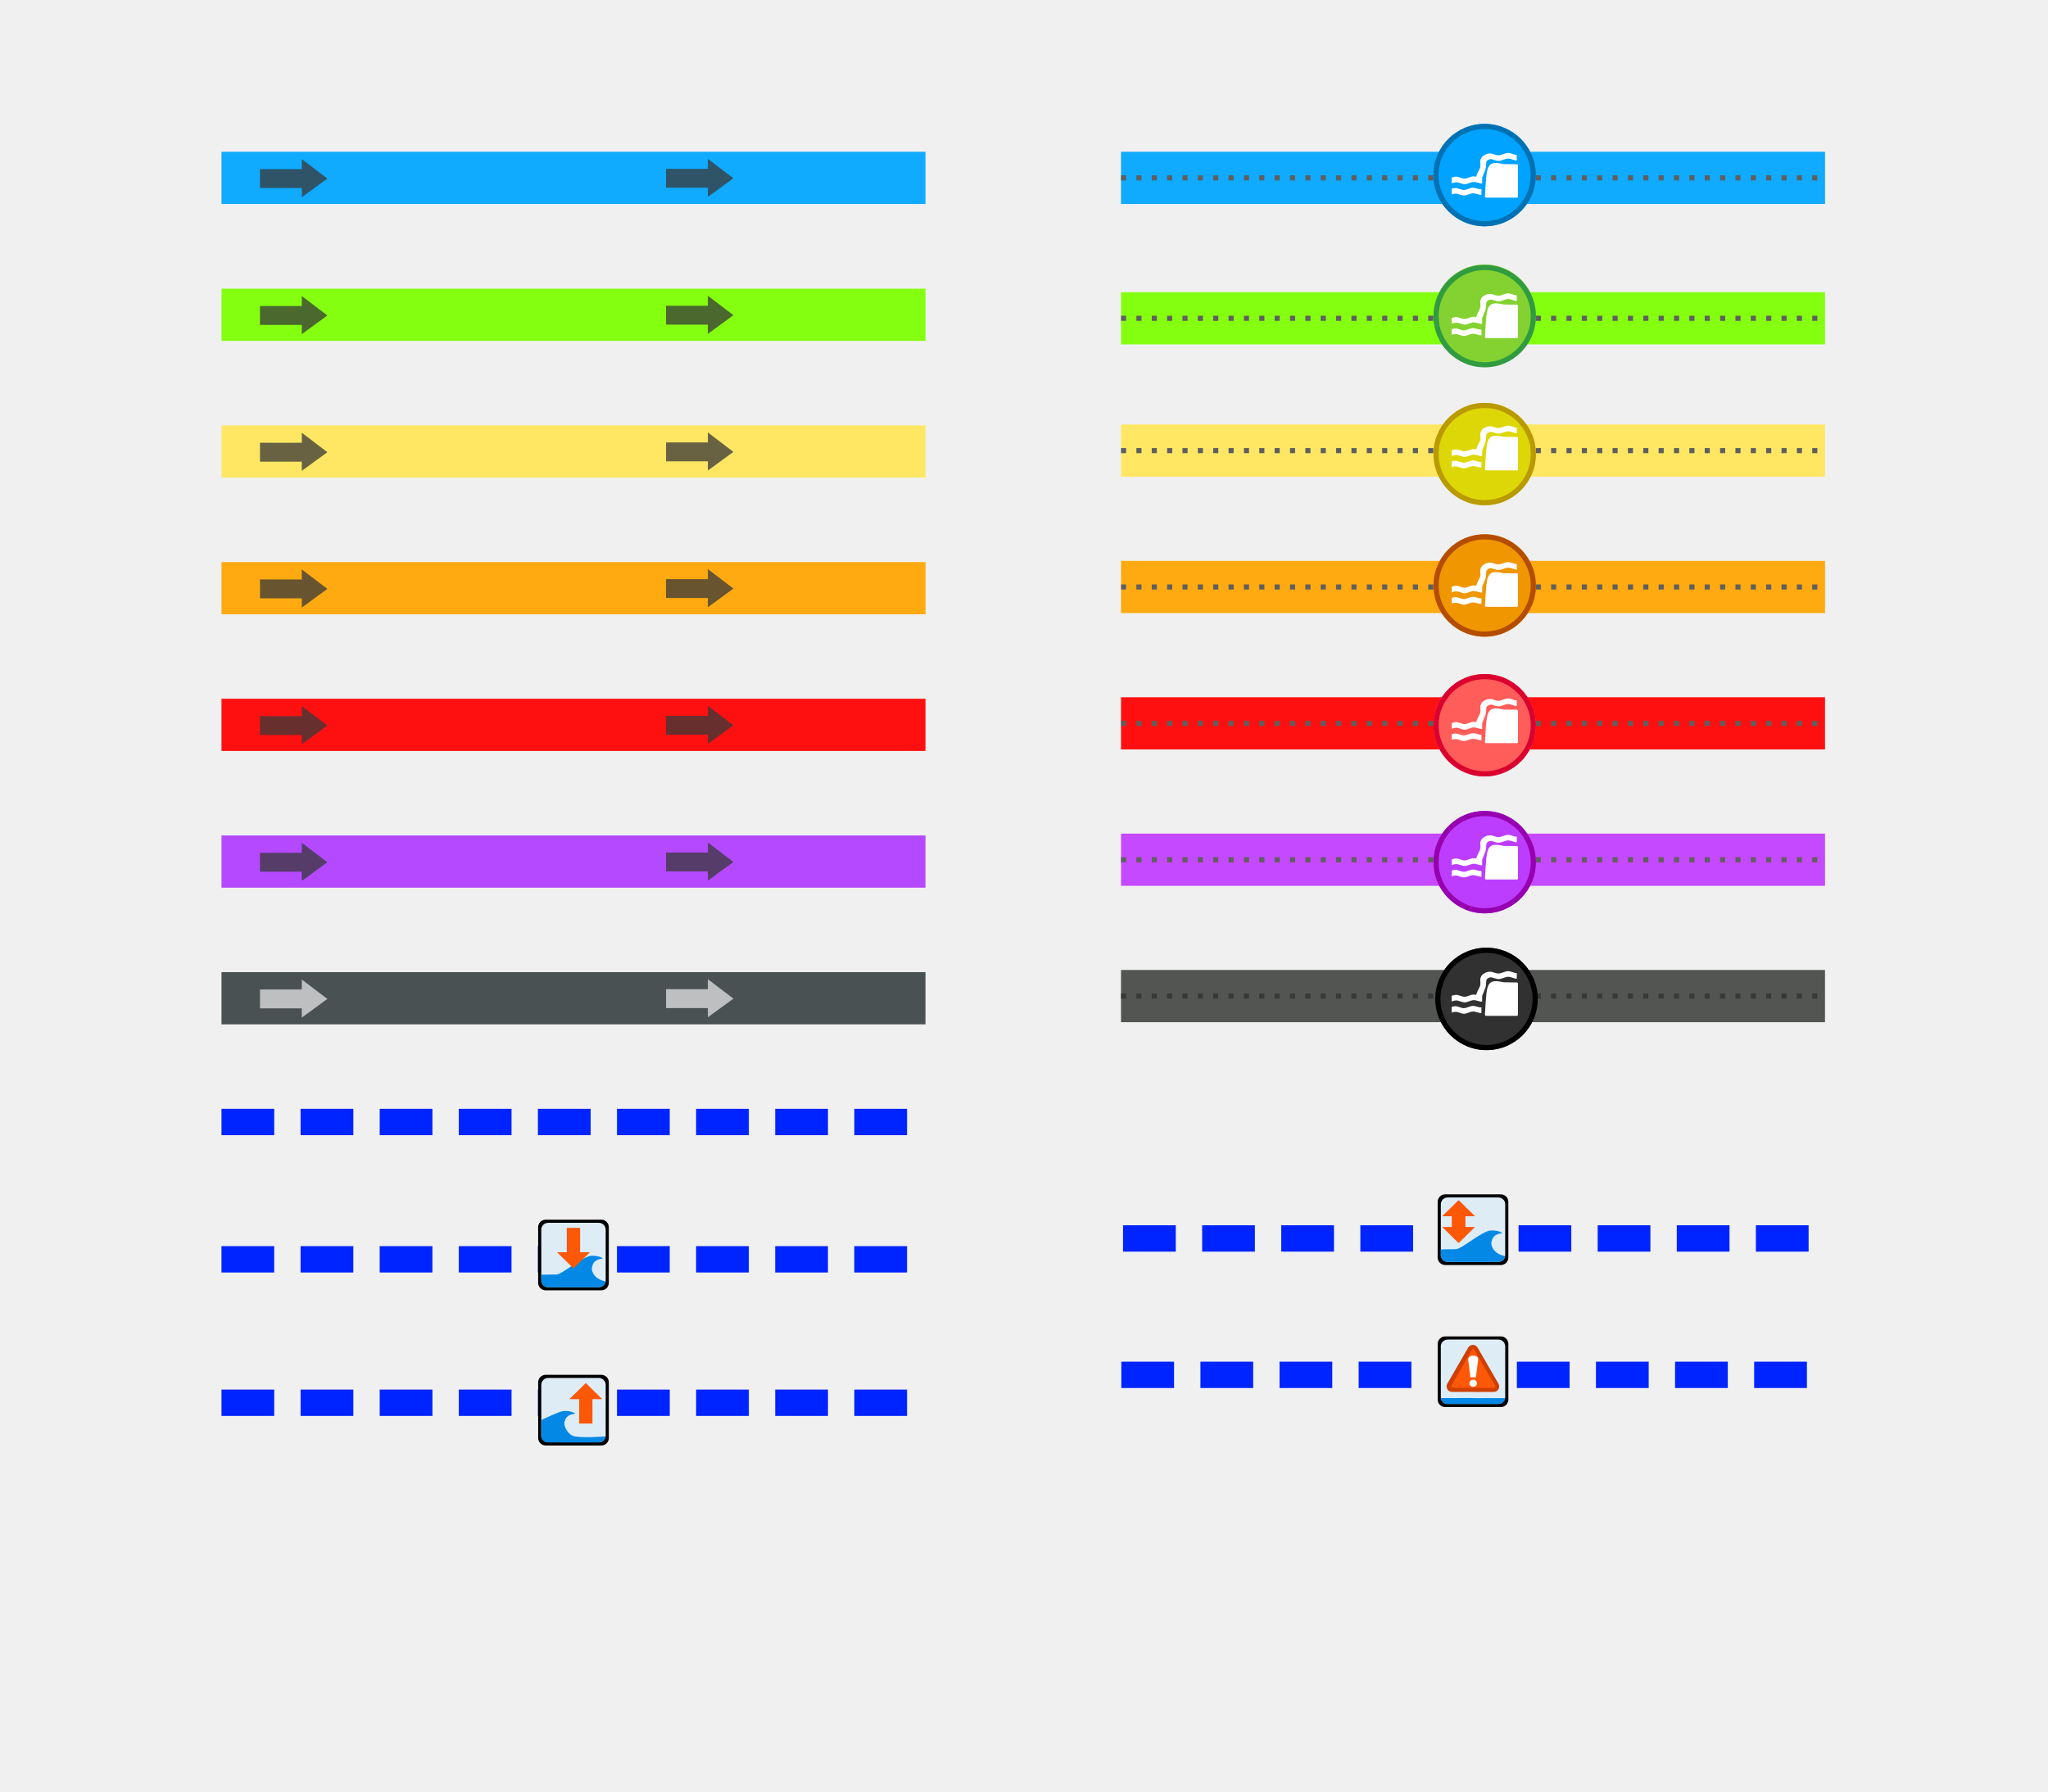
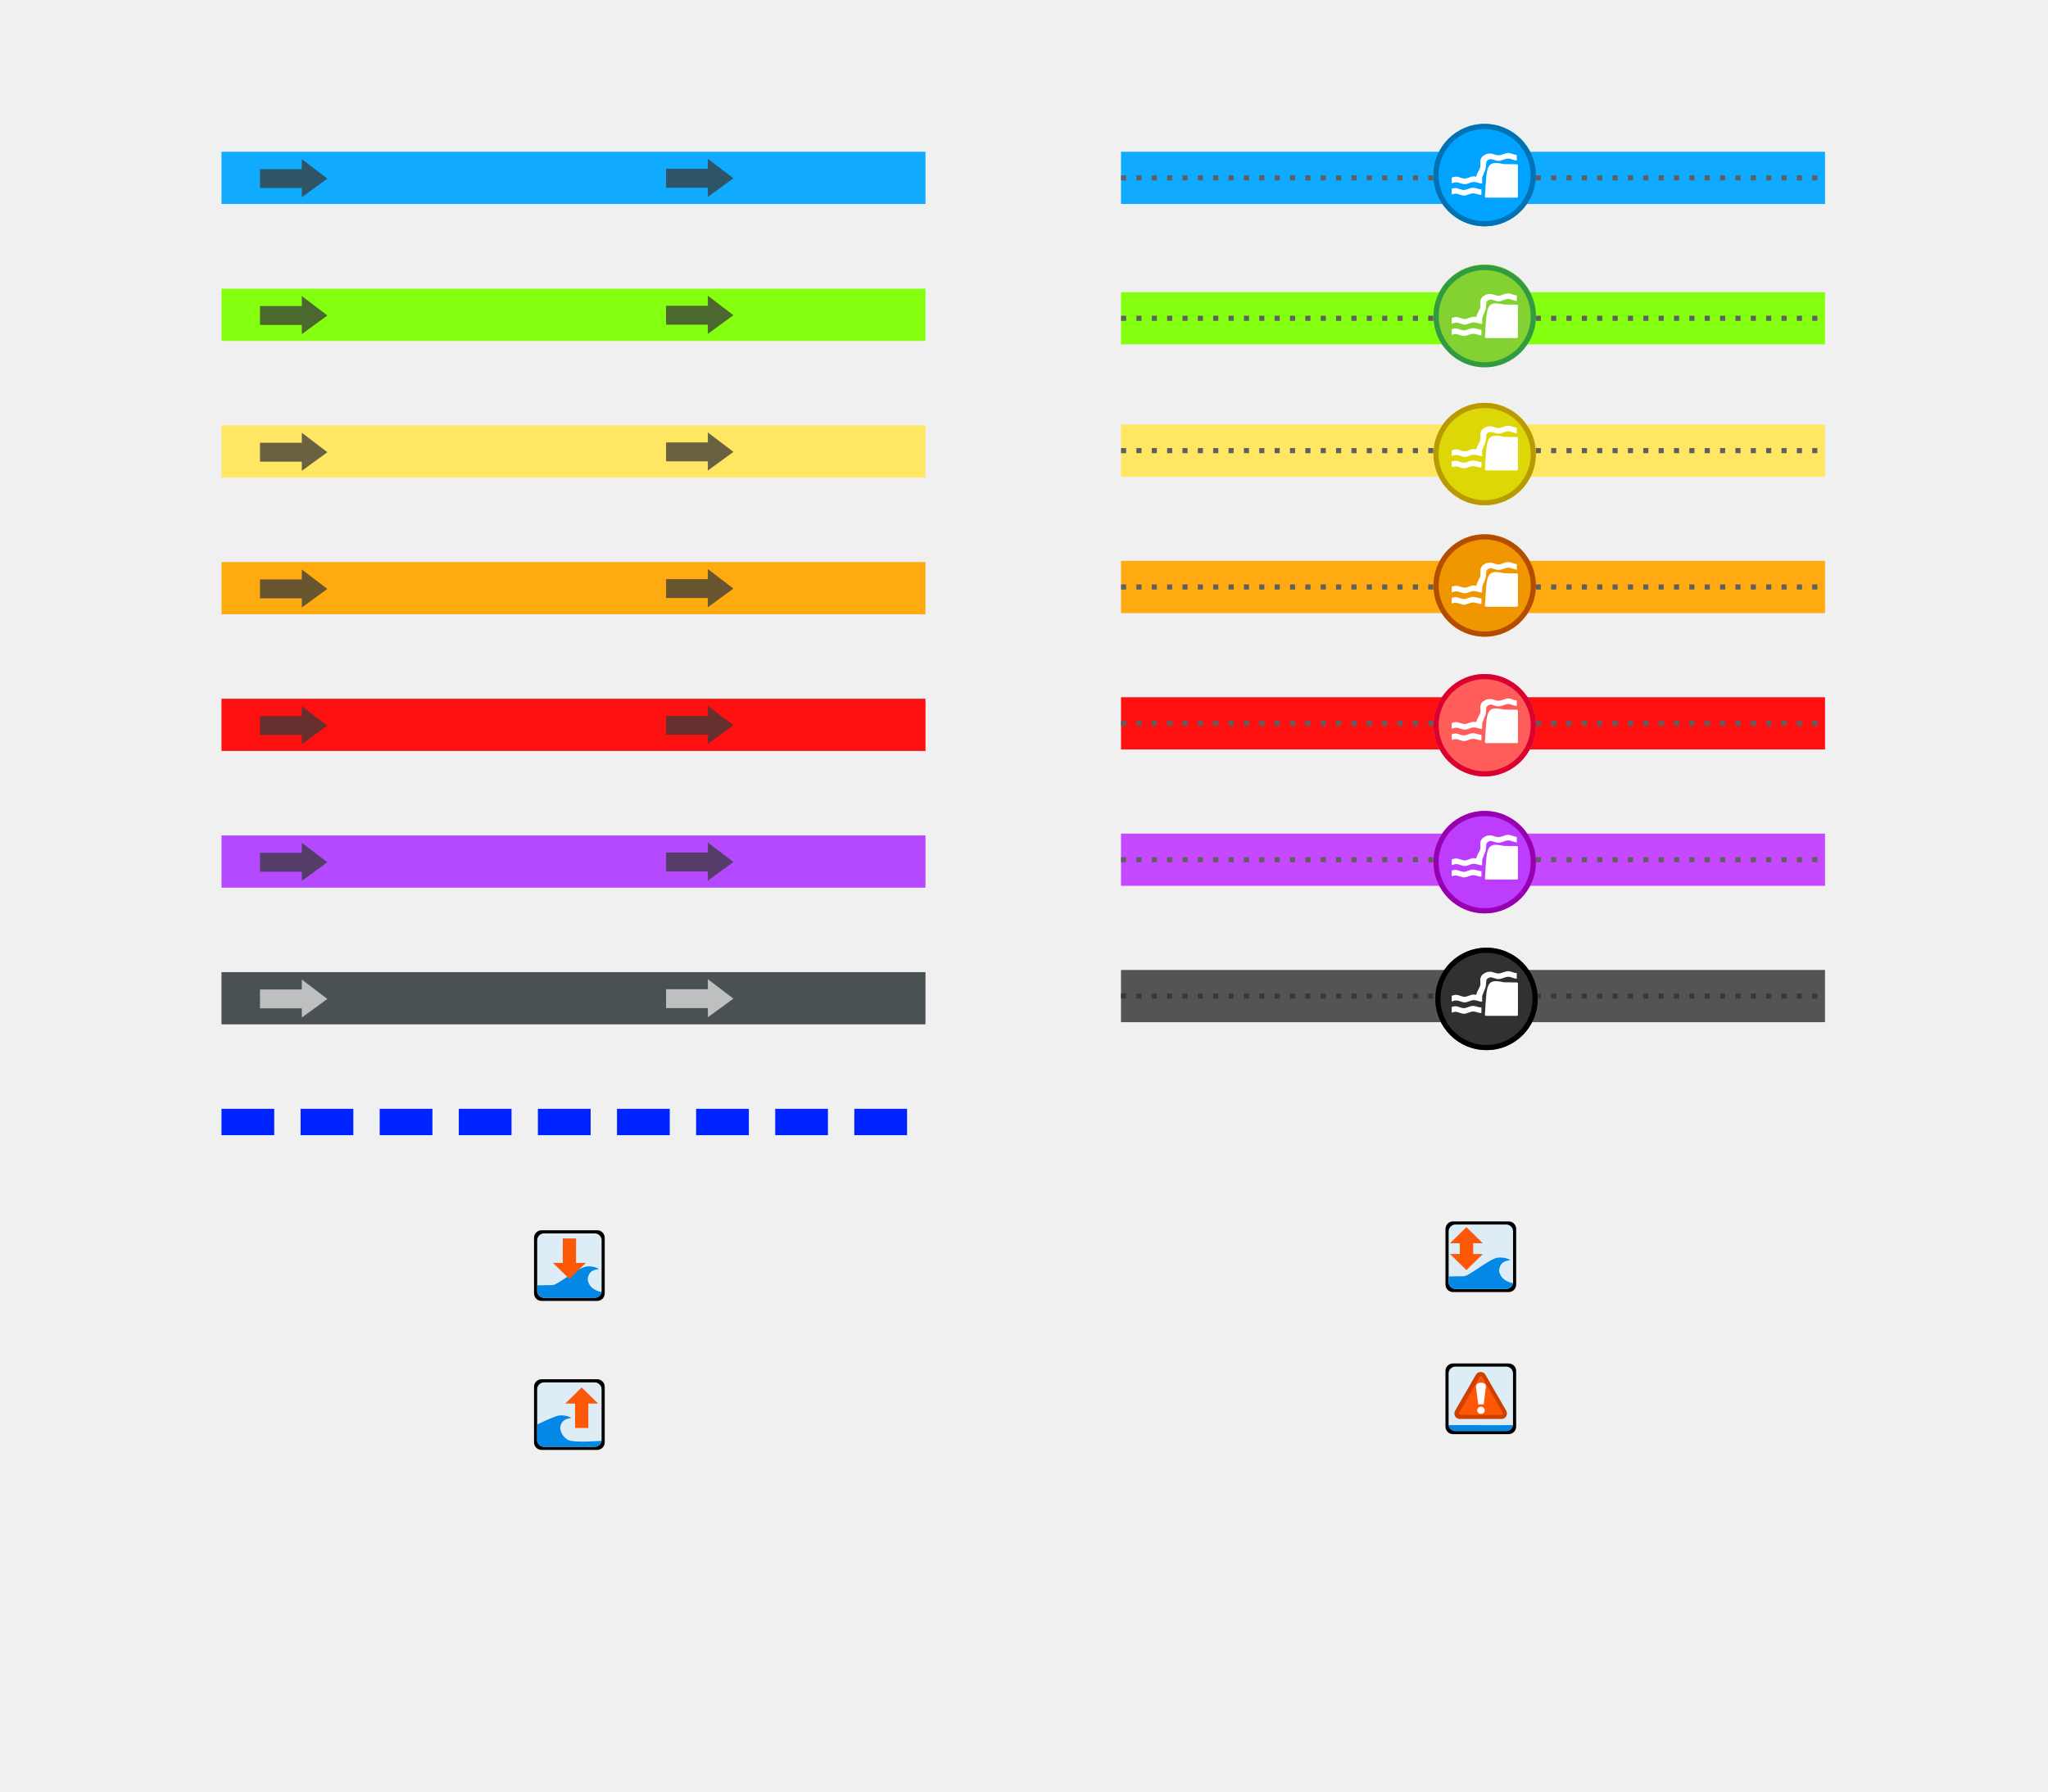
<svg xmlns="http://www.w3.org/2000/svg" id="svg3238" width="800" height="700" version="1.1">
  <defs id="defs3242">
    <clipPath id="clip0">
      <path id="path13484" d="m0 0h20v20h-20z" fill="#fff" />
    </clipPath>
  </defs>
  <g id="portage_way">
    <line id="p" x1="86.518" x2="361.52" y1="438.38" y2="438.38" stroke="#0024ff" stroke-dasharray="20.6, 10.3" stroke-width="10.3" />
  </g>
  <g id="rapid_grade_0">
    <line id="line3029" x1="437.9" x2="712.9" y1="69.5" y2="69.5" stroke="#10aaff" stroke-width="20.4" />
    <line id="line3031" x1="437.9" x2="712.9" y1="69.5" y2="69.5" stroke="#5f5f5f" stroke-dasharray="2, 4" stroke-width="2" />
    <g id="g13482" transform="matrix(2,0,0,2,559.92,48.411)" clip-path="url(#clip0)" stroke-width=".25">
      <path id="path13478" d="M 9.999,0 C 15.514,0 20,4.449 20,10.001 20,15.513 15.514,20 9.999,20 4.486,20 0,15.513 0,10.001 0,4.449 4.486,0 9.999,0 Z" fill="#00a3ff" />
      <path id="path13480" d="m10 19c4.971 0 9-4.029 9-9s-4.029-9-9-9-9 4.029-9 9 4.029 9 9 9zm0 1c5.523 0 10-4.477 10-10s-4.477-10-10-10-10 4.477-10 10 4.477 10 10 10z" clip-rule="evenodd" fill="#0071b2" fill-rule="evenodd" />
    </g>
    <g id="g10272" transform="matrix(.050477 0 0 .050306 565.38 52.799)" fill="#fff">
      <path id="path10262" d="m471.04 138.56c22.545 0.485 43.576 15.118 65.313 15 0.21-5e-3 0.415-0.024 0.625-0.032v43.625c-22.241-0.135-43.757-15.473-66.938-15-23.448 0.641-48.815 16.914-71.781 18.032-22.658 0.618-46.539-13.629-63.156-13.75-16.225-0.134-24.836 10.48-34.531 12.968-9.543 2.317-16.85 2.82-22.563 1.25l-0.125-30.718c-3.844 2.022-22.082 3.994 9.781-15.219 13.969-9.876 30.052-12.11 46.282-11.813 16.618 0.121 40.435 14.369 63.093 13.75 22.966-1.118 48.364-17.453 71.813-18.093 0.73-0.015 1.46-0.016 2.187 0z" clip-rule="evenodd" fill-rule="evenodd" stroke-width="2.697" />
      <path id="path10264" d="m303.23 203.26c-5.483 17.669-1.734 42.621-8.427 62.462-7.278 19.49-11.449 27.605-18.709 47.597-0.388 1.09-8.179 19.818-8.475 20.924-29.041-0.222-57.051 23.614-40.493-25.113 7.26-19.992 18.905-37.183 26.183-56.673 6.694-19.842-2.394-42.66 3.088-60.327 9.258-32.801 33.098-33.914 41.395-35.836 32.816-7.604 56.313-17.883 39.032 16.181-3.89 7.667-17.651 13.147-33.594 30.785z" clip-rule="evenodd" fill-rule="evenodd" stroke-width="2.697" />
      <path id="path10266" d="m435.51 233.88c20.671-0.032 74.867 0.704 101.47 1.437v241.31h-237.43c15.672-245.58 7.697-269.55 135.96-242.75z" stroke="#fff" stroke-linecap="round" stroke-linejoin="round" stroke-width="18.131" />
      <path id="path10268" d="m205.04 320.03c21.165 0.472 41.702 12.294 61.563 11.594 0.81-0.038 1.573-0.076 2.375-0.156v43.719c-0.404 0.028-0.814 0.045-1.219 0.062-21.163 0.746-43.006-12.623-65.656-11.594-22.338 0.937-44.711 16.768-67.532 17.313-22.438 0.118-44.063-15.474-67.437-15-10.924 0.261-22.269 3.987-33.594 8v-44.031c10.917-3.818 21.847-7.276 32.375-7.563 23.374-0.472 45.062 15.181 67.5 15.063 22.821-0.543 45.163-16.375 67.5-17.313 0.708-0.037 1.388-0.084 2.094-0.094 0.684-9e-3 1.348-0.015 2.031 0z" clip-rule="evenodd" fill-rule="evenodd" stroke-width="2.697" />
      <path id="path10270" d="m197.39 408.44c21.891-0.295 43.092 12.348 63.594 11.625 0.81-0.038 1.604-0.107 2.406-0.187v43.719c-0.403 0.028-0.813 0.076-1.219 0.093-21.162 0.746-43.037-12.654-65.687-11.625-22.338 0.937-44.679 16.768-67.5 17.313-22.438 0.118-44.095-15.474-67.469-15-9.115 0.218-18.524 2.865-27.969 6.062v-44c9.037-2.991 18.026-5.418 26.75-5.656 23.374-0.472 45.062 15.181 67.5 15.063 22.821-0.543 45.163-16.375 67.5-17.313 0.708-0.037 1.388-0.084 2.094-0.094z" clip-rule="evenodd" fill-rule="evenodd" stroke-width="2.697" />
    </g>
  </g>
  <g id="rapid_grade_1">
    <line id="line3029-7" x1="437.9" x2="712.9" y1="124.36" y2="124.36" stroke="#84ff10" stroke-width="20.4" />
    <line id="line3031-5" x1="437.9" x2="712.9" y1="124.36" y2="124.36" stroke="#5f5f5f" stroke-dasharray="2, 4" stroke-width="2" />
    <g id="g11376" stroke-width=".5">
      <path id="path13478-5" d="m579.96 103.33c11.029 0 20.001 8.898 20.001 20.001 0 11.024-8.972 19.999-20.001 19.999-11.027 0-19.999-8.975-19.999-19.999 0-11.104 8.972-20.001 19.999-20.001z" fill="#84d231" />
      <path id="path13480-6" d="m579.96 141.53c9.941 0 18-8.059 18-18 0-9.941-8.059-18-18-18-9.941 0-18 8.059-18 18 0 9.941 8.059 18 18 18zm0 2c11.046 0 20-8.954 20-20 0-11.046-8.954-20-20-20-11.046 0-20 8.954-20 20 0 11.046 8.954 20 20 20z" clip-rule="evenodd" fill="#319b41" fill-rule="evenodd" />
    </g>
    <g id="g10272-2" transform="matrix(.050477 0 0 .050306 565.39 107.66)" fill="#fff">
      <path id="path10262-9" d="m471.04 138.56c22.545 0.485 43.576 15.118 65.313 15 0.21-5e-3 0.415-0.024 0.625-0.032v43.625c-22.241-0.135-43.757-15.473-66.938-15-23.448 0.641-48.815 16.914-71.781 18.032-22.658 0.618-46.539-13.629-63.156-13.75-16.225-0.134-24.836 10.48-34.531 12.968-9.543 2.317-16.85 2.82-22.563 1.25l-0.125-30.718c-3.844 2.022-22.082 3.994 9.781-15.219 13.969-9.876 30.052-12.11 46.282-11.813 16.618 0.121 40.435 14.369 63.093 13.75 22.966-1.118 48.364-17.453 71.813-18.093 0.73-0.015 1.46-0.016 2.187 0z" clip-rule="evenodd" fill-rule="evenodd" stroke-width="2.697" />
      <path id="path10264-1" d="m303.23 203.26c-5.483 17.669-1.734 42.621-8.427 62.462-7.278 19.49-11.449 27.605-18.709 47.597-0.388 1.09-8.179 19.818-8.475 20.924-29.041-0.222-57.051 23.614-40.493-25.113 7.26-19.992 18.905-37.183 26.183-56.673 6.694-19.842-2.394-42.66 3.088-60.327 9.258-32.801 33.098-33.914 41.395-35.836 32.816-7.604 56.313-17.883 39.032 16.181-3.89 7.667-17.651 13.147-33.594 30.785z" clip-rule="evenodd" fill-rule="evenodd" stroke-width="2.697" />
      <path id="path10266-2" d="m435.51 233.88c20.671-0.032 74.867 0.704 101.47 1.437v241.31h-237.43c15.672-245.58 7.697-269.55 135.96-242.75z" stroke="#fff" stroke-linecap="round" stroke-linejoin="round" stroke-width="18.131" />
      <path id="path10268-7" d="m205.04 320.03c21.165 0.472 41.702 12.294 61.563 11.594 0.81-0.038 1.573-0.076 2.375-0.156v43.719c-0.404 0.028-0.814 0.045-1.219 0.062-21.163 0.746-43.006-12.623-65.656-11.594-22.338 0.937-44.711 16.768-67.532 17.313-22.438 0.118-44.063-15.474-67.437-15-10.924 0.261-22.269 3.987-33.594 8v-44.031c10.917-3.818 21.847-7.276 32.375-7.563 23.374-0.472 45.062 15.181 67.5 15.063 22.821-0.543 45.163-16.375 67.5-17.313 0.708-0.037 1.388-0.084 2.094-0.094 0.684-9e-3 1.348-0.015 2.031 0z" clip-rule="evenodd" fill-rule="evenodd" stroke-width="2.697" />
      <path id="path10270-0" d="m197.39 408.44c21.891-0.295 43.092 12.348 63.594 11.625 0.81-0.038 1.604-0.107 2.406-0.187v43.719c-0.403 0.028-0.813 0.076-1.219 0.093-21.162 0.746-43.037-12.654-65.687-11.625-22.338 0.937-44.679 16.768-67.5 17.313-22.438 0.118-44.095-15.474-67.469-15-9.115 0.218-18.524 2.865-27.969 6.062v-44c9.037-2.991 18.026-5.418 26.75-5.656 23.374-0.472 45.062 15.181 67.5 15.063 22.821-0.543 45.163-16.375 67.5-17.313 0.708-0.037 1.388-0.084 2.094-0.094z" clip-rule="evenodd" fill-rule="evenodd" stroke-width="2.697" />
    </g>
  </g>
  <g id="rapid_grade_2">
    <line id="line3029-6" x1="437.9" x2="712.9" y1="176.06" y2="176.06" stroke="#ffe763" stroke-width="20.4" />
    <line id="line3031-0" x1="437.9" x2="712.9" y1="176.06" y2="176.06" stroke="#5f5f5f" stroke-dasharray="2, 4" stroke-width="2" />
    <g id="g11401" stroke-width=".5">
      <path id="path13478-2" d="m579.96 157.41c11.029 0 20.001 8.898 20.001 20.001 0 11.024-8.972 19.999-20.001 19.999-11.027 0-19.999-8.975-19.999-19.999 0-11.104 8.972-20.001 19.999-20.001z" fill="#ded708" />
      <path id="path13480-61" d="m579.96 195.41c9.941 0 18-8.059 18-18 0-9.941-8.059-18-18-18-9.941 0-18 8.059-18 18 0 9.941 8.059 18 18 18zm0 2c11.046 0 20-8.954 20-20 0-11.046-8.954-20-20-20-11.046 0-20 8.954-20 20 0 11.046 8.954 20 20 20z" clip-rule="evenodd" fill="#b99a00" fill-rule="evenodd" />
    </g>
    <g id="g10272-8" transform="matrix(.050477 0 0 .050306 565.39 159.36)" fill="#fff">
      <path id="path10262-7" d="m471.04 138.56c22.545 0.485 43.576 15.118 65.313 15 0.21-5e-3 0.415-0.024 0.625-0.032v43.625c-22.241-0.135-43.757-15.473-66.938-15-23.448 0.641-48.815 16.914-71.781 18.032-22.658 0.618-46.539-13.629-63.156-13.75-16.225-0.134-24.836 10.48-34.531 12.968-9.543 2.317-16.85 2.82-22.563 1.25l-0.125-30.718c-3.844 2.022-22.082 3.994 9.781-15.219 13.969-9.876 30.052-12.11 46.282-11.813 16.618 0.121 40.435 14.369 63.093 13.75 22.966-1.118 48.364-17.453 71.813-18.093 0.73-0.015 1.46-0.016 2.187 0z" clip-rule="evenodd" fill-rule="evenodd" stroke-width="2.697" />
      <path id="path10264-9" d="m303.23 203.26c-5.483 17.669-1.734 42.621-8.427 62.462-7.278 19.49-11.449 27.605-18.709 47.597-0.388 1.09-8.179 19.818-8.475 20.924-29.041-0.222-57.051 23.614-40.493-25.113 7.26-19.992 18.905-37.183 26.183-56.673 6.694-19.842-2.394-42.66 3.088-60.327 9.258-32.801 33.098-33.914 41.395-35.836 32.816-7.604 56.313-17.883 39.032 16.181-3.89 7.667-17.651 13.147-33.594 30.785z" clip-rule="evenodd" fill-rule="evenodd" stroke-width="2.697" />
      <path id="path10266-20" d="m435.51 233.88c20.671-0.032 74.867 0.704 101.47 1.437v241.31h-237.43c15.672-245.58 7.697-269.55 135.96-242.75z" stroke="#fff" stroke-linecap="round" stroke-linejoin="round" stroke-width="18.131" />
      <path id="path10268-2" d="m205.04 320.03c21.165 0.472 41.702 12.294 61.563 11.594 0.81-0.038 1.573-0.076 2.375-0.156v43.719c-0.404 0.028-0.814 0.045-1.219 0.062-21.163 0.746-43.006-12.623-65.656-11.594-22.338 0.937-44.711 16.768-67.532 17.313-22.438 0.118-44.063-15.474-67.437-15-10.924 0.261-22.269 3.987-33.594 8v-44.031c10.917-3.818 21.847-7.276 32.375-7.563 23.374-0.472 45.062 15.181 67.5 15.063 22.821-0.543 45.163-16.375 67.5-17.313 0.708-0.037 1.388-0.084 2.094-0.094 0.684-9e-3 1.348-0.015 2.031 0z" clip-rule="evenodd" fill-rule="evenodd" stroke-width="2.697" />
      <path id="path10270-3" d="m197.39 408.44c21.891-0.295 43.092 12.348 63.594 11.625 0.81-0.038 1.604-0.107 2.406-0.187v43.719c-0.403 0.028-0.813 0.076-1.219 0.093-21.162 0.746-43.037-12.654-65.687-11.625-22.338 0.937-44.679 16.768-67.5 17.313-22.438 0.118-44.095-15.474-67.469-15-9.115 0.218-18.524 2.865-27.969 6.062v-44c9.037-2.991 18.026-5.418 26.75-5.656 23.374-0.472 45.062 15.181 67.5 15.063 22.821-0.543 45.163-16.375 67.5-17.313 0.708-0.037 1.388-0.084 2.094-0.094z" clip-rule="evenodd" fill-rule="evenodd" stroke-width="2.697" />
    </g>
  </g>
  <g id="rapid_grade_3">
    <line id="line3029-9" x1="437.9" x2="712.9" y1="229.34" y2="229.34" stroke="#ffaa10" stroke-width="20.4" />
    <line id="line3031-2" x1="437.9" x2="712.9" y1="229.34" y2="229.34" stroke="#5f5f5f" stroke-dasharray="2, 4" stroke-width="2" />
    <g id="g11415" stroke-width=".5">
      <path id="path13478-8" d="m579.96 208.76c11.029 0 20.001 8.898 20.001 20.001 0 11.024-8.972 19.999-20.001 19.999-11.027 0-19.999-8.975-19.999-19.999 0-11.104 8.972-20.001 19.999-20.001z" fill="#ef9600" />
      <path id="path13480-9" d="m579.96 246.76c9.941 0 18-8.059 18-18 0-9.941-8.059-18-18-18-9.941 0-18 8.059-18 18 0 9.941 8.059 18 18 18zm0 2c11.046 0 20-8.954 20-20 0-11.046-8.954-20-20-20-11.046 0-20 8.954-20 20 0 11.046 8.954 20 20 20z" clip-rule="evenodd" fill="#b44d00" fill-rule="evenodd" />
    </g>
    <g id="g10272-7" transform="matrix(.050477 0 0 .050306 565.39 212.64)" fill="#fff">
      <path id="path10262-3" d="m471.04 138.56c22.545 0.485 43.576 15.118 65.313 15 0.21-5e-3 0.415-0.024 0.625-0.032v43.625c-22.241-0.135-43.757-15.473-66.938-15-23.448 0.641-48.815 16.914-71.781 18.032-22.658 0.618-46.539-13.629-63.156-13.75-16.225-0.134-24.836 10.48-34.531 12.968-9.543 2.317-16.85 2.82-22.563 1.25l-0.125-30.718c-3.844 2.022-22.082 3.994 9.781-15.219 13.969-9.876 30.052-12.11 46.282-11.813 16.618 0.121 40.435 14.369 63.093 13.75 22.966-1.118 48.364-17.453 71.813-18.093 0.73-0.015 1.46-0.016 2.187 0z" clip-rule="evenodd" fill-rule="evenodd" stroke-width="2.697" />
      <path id="path10264-6" d="m303.23 203.26c-5.483 17.669-1.734 42.621-8.427 62.462-7.278 19.49-11.449 27.605-18.709 47.597-0.388 1.09-8.179 19.818-8.475 20.924-29.041-0.222-57.051 23.614-40.493-25.113 7.26-19.992 18.905-37.183 26.183-56.673 6.694-19.842-2.394-42.66 3.088-60.327 9.258-32.801 33.098-33.914 41.395-35.836 32.816-7.604 56.313-17.883 39.032 16.181-3.89 7.667-17.651 13.147-33.594 30.785z" clip-rule="evenodd" fill-rule="evenodd" stroke-width="2.697" />
      <path id="path10266-1" d="m435.51 233.88c20.671-0.032 74.867 0.704 101.47 1.437v241.31h-237.43c15.672-245.58 7.697-269.55 135.96-242.75z" stroke="#fff" stroke-linecap="round" stroke-linejoin="round" stroke-width="18.131" />
      <path id="path10268-29" d="m205.04 320.03c21.165 0.472 41.702 12.294 61.563 11.594 0.81-0.038 1.573-0.076 2.375-0.156v43.719c-0.404 0.028-0.814 0.045-1.219 0.062-21.163 0.746-43.006-12.623-65.656-11.594-22.338 0.937-44.711 16.768-67.532 17.313-22.438 0.118-44.063-15.474-67.437-15-10.924 0.261-22.269 3.987-33.594 8v-44.031c10.917-3.818 21.847-7.276 32.375-7.563 23.374-0.472 45.062 15.181 67.5 15.063 22.821-0.543 45.163-16.375 67.5-17.313 0.708-0.037 1.388-0.084 2.094-0.094 0.684-9e-3 1.348-0.015 2.031 0z" clip-rule="evenodd" fill-rule="evenodd" stroke-width="2.697" />
      <path id="path10270-31" d="m197.39 408.44c21.891-0.295 43.092 12.348 63.594 11.625 0.81-0.038 1.604-0.107 2.406-0.187v43.719c-0.403 0.028-0.813 0.076-1.219 0.093-21.162 0.746-43.037-12.654-65.687-11.625-22.338 0.937-44.679 16.768-67.5 17.313-22.438 0.118-44.095-15.474-67.469-15-9.115 0.218-18.524 2.865-27.969 6.062v-44c9.037-2.991 18.026-5.418 26.75-5.656 23.374-0.472 45.062 15.181 67.5 15.063 22.821-0.543 45.163-16.375 67.5-17.313 0.708-0.037 1.388-0.084 2.094-0.094z" clip-rule="evenodd" fill-rule="evenodd" stroke-width="2.697" />
    </g>
  </g>
  <g id="rapid_grade_4">
    <line id="line3029-8" x1="437.9" x2="712.9" y1="282.62" y2="282.62" stroke="#ff1010" stroke-width="20.4" />
    <line id="line3031-4" x1="437.9" x2="712.9" y1="282.62" y2="282.62" stroke="#5f5f5f" stroke-dasharray="2, 4" stroke-width="2" />
    <g id="g11429" stroke-width=".5">
      <path id="path13478-0" d="m579.96 263.36c11.029 0 20.001 8.898 20.001 20.001 0 11.024-8.972 19.999-20.001 19.999-11.027 0-19.999-8.975-19.999-19.999 0-11.104 8.972-20.001 19.999-20.001z" fill="#ff5d5a" />
      <path id="path13480-3" d="m579.96 301.36c9.941 0 18-8.059 18-18 0-9.941-8.059-18-18-18-9.941 0-18 8.059-18 18 0 9.941 8.059 18 18 18zm0 2c11.046 0 20-8.954 20-20 0-11.046-8.954-20-20-20-11.046 0-20 8.954-20 20 0 11.046 8.954 20 20 20z" clip-rule="evenodd" fill="#da002f" fill-rule="evenodd" />
    </g>
    <g id="g10272-6" transform="matrix(.050477 0 0 .050306 565.39 265.92)" fill="#fff">
      <path id="path10262-1" d="m471.04 138.56c22.545 0.485 43.576 15.118 65.313 15 0.21-5e-3 0.415-0.024 0.625-0.032v43.625c-22.241-0.135-43.757-15.473-66.938-15-23.448 0.641-48.815 16.914-71.781 18.032-22.658 0.618-46.539-13.629-63.156-13.75-16.225-0.134-24.836 10.48-34.531 12.968-9.543 2.317-16.85 2.82-22.563 1.25l-0.125-30.718c-3.844 2.022-22.082 3.994 9.781-15.219 13.969-9.876 30.052-12.11 46.282-11.813 16.618 0.121 40.435 14.369 63.093 13.75 22.966-1.118 48.364-17.453 71.813-18.093 0.73-0.015 1.46-0.016 2.187 0z" clip-rule="evenodd" fill-rule="evenodd" stroke-width="2.697" />
      <path id="path10264-0" d="m303.23 203.26c-5.483 17.669-1.734 42.621-8.427 62.462-7.278 19.49-11.449 27.605-18.709 47.597-0.388 1.09-8.179 19.818-8.475 20.924-29.041-0.222-57.051 23.614-40.493-25.113 7.26-19.992 18.905-37.183 26.183-56.673 6.694-19.842-2.394-42.66 3.088-60.327 9.258-32.801 33.098-33.914 41.395-35.836 32.816-7.604 56.313-17.883 39.032 16.181-3.89 7.667-17.651 13.147-33.594 30.785z" clip-rule="evenodd" fill-rule="evenodd" stroke-width="2.697" />
      <path id="path10266-6" d="m435.51 233.88c20.671-0.032 74.867 0.704 101.47 1.437v241.31h-237.43c15.672-245.58 7.697-269.55 135.96-242.75z" stroke="#fff" stroke-linecap="round" stroke-linejoin="round" stroke-width="18.131" />
      <path id="path10268-3" d="m205.04 320.03c21.165 0.472 41.702 12.294 61.563 11.594 0.81-0.038 1.573-0.076 2.375-0.156v43.719c-0.404 0.028-0.814 0.045-1.219 0.062-21.163 0.746-43.006-12.623-65.656-11.594-22.338 0.937-44.711 16.768-67.532 17.313-22.438 0.118-44.063-15.474-67.437-15-10.924 0.261-22.269 3.987-33.594 8v-44.031c10.917-3.818 21.847-7.276 32.375-7.563 23.374-0.472 45.062 15.181 67.5 15.063 22.821-0.543 45.163-16.375 67.5-17.313 0.708-0.037 1.388-0.084 2.094-0.094 0.684-9e-3 1.348-0.015 2.031 0z" clip-rule="evenodd" fill-rule="evenodd" stroke-width="2.697" />
      <path id="path10270-2" d="m197.39 408.44c21.891-0.295 43.092 12.348 63.594 11.625 0.81-0.038 1.604-0.107 2.406-0.187v43.719c-0.403 0.028-0.813 0.076-1.219 0.093-21.162 0.746-43.037-12.654-65.687-11.625-22.338 0.937-44.679 16.768-67.5 17.313-22.438 0.118-44.095-15.474-67.469-15-9.115 0.218-18.524 2.865-27.969 6.062v-44c9.037-2.991 18.026-5.418 26.75-5.656 23.374-0.472 45.062 15.181 67.5 15.063 22.821-0.543 45.163-16.375 67.5-17.313 0.708-0.037 1.388-0.084 2.094-0.094z" clip-rule="evenodd" fill-rule="evenodd" stroke-width="2.697" />
    </g>
  </g>
  <g id="rapid_grade_5">
    <line id="line3029-5" x1="437.9" x2="712.9" y1="335.9" y2="335.9" stroke="#c549ff" stroke-width="20.4" />
    <line id="line3031-54" x1="437.9" x2="712.9" y1="335.9" y2="335.9" stroke="#5f5f5f" stroke-dasharray="2, 4" stroke-width="2" />
    <g id="g11443" stroke-width=".5">
      <path id="path13478-6" d="m579.96 316.86c11.029 0 20.001 8.898 20.001 20.001 0 11.024-8.972 19.999-20.001 19.999-11.027 0-19.999-8.975-19.999-19.999 0-11.104 8.972-20.001 19.999-20.001z" fill="#bd3dff" />
      <path id="path13480-5" d="m579.96 354.86c9.941 0 18-8.059 18-18 0-9.941-8.059-18-18-18-9.941 0-18 8.059-18 18 0 9.941 8.059 18 18 18zm0 2c11.046 0 20-8.954 20-20 0-11.046-8.954-20-20-20-11.046 0-20 8.954-20 20 0 11.046 8.954 20 20 20z" clip-rule="evenodd" fill="#9600af" fill-rule="evenodd" />
    </g>
    <g id="g10272-69" transform="matrix(.050477 0 0 .050306 565.39 319.2)" fill="#fff">
      <path id="path10262-37" d="m471.04 138.56c22.545 0.485 43.576 15.118 65.313 15 0.21-5e-3 0.415-0.024 0.625-0.032v43.625c-22.241-0.135-43.757-15.473-66.938-15-23.448 0.641-48.815 16.914-71.781 18.032-22.658 0.618-46.539-13.629-63.156-13.75-16.225-0.134-24.836 10.48-34.531 12.968-9.543 2.317-16.85 2.82-22.563 1.25l-0.125-30.718c-3.844 2.022-22.082 3.994 9.781-15.219 13.969-9.876 30.052-12.11 46.282-11.813 16.618 0.121 40.435 14.369 63.093 13.75 22.966-1.118 48.364-17.453 71.813-18.093 0.73-0.015 1.46-0.016 2.187 0z" clip-rule="evenodd" fill-rule="evenodd" stroke-width="2.697" />
      <path id="path10264-4" d="m303.23 203.26c-5.483 17.669-1.734 42.621-8.427 62.462-7.278 19.49-11.449 27.605-18.709 47.597-0.388 1.09-8.179 19.818-8.475 20.924-29.041-0.222-57.051 23.614-40.493-25.113 7.26-19.992 18.905-37.183 26.183-56.673 6.694-19.842-2.394-42.66 3.088-60.327 9.258-32.801 33.098-33.914 41.395-35.836 32.816-7.604 56.313-17.883 39.032 16.181-3.89 7.667-17.651 13.147-33.594 30.785z" clip-rule="evenodd" fill-rule="evenodd" stroke-width="2.697" />
      <path id="path10266-5" d="m435.51 233.88c20.671-0.032 74.867 0.704 101.47 1.437v241.31h-237.43c15.672-245.58 7.697-269.55 135.96-242.75z" stroke="#fff" stroke-linecap="round" stroke-linejoin="round" stroke-width="18.131" />
      <path id="path10268-25" d="m205.04 320.03c21.165 0.472 41.702 12.294 61.563 11.594 0.81-0.038 1.573-0.076 2.375-0.156v43.719c-0.404 0.028-0.814 0.045-1.219 0.062-21.163 0.746-43.006-12.623-65.656-11.594-22.338 0.937-44.711 16.768-67.532 17.313-22.438 0.118-44.063-15.474-67.437-15-10.924 0.261-22.269 3.987-33.594 8v-44.031c10.917-3.818 21.847-7.276 32.375-7.563 23.374-0.472 45.062 15.181 67.5 15.063 22.821-0.543 45.163-16.375 67.5-17.313 0.708-0.037 1.388-0.084 2.094-0.094 0.684-9e-3 1.348-0.015 2.031 0z" clip-rule="evenodd" fill-rule="evenodd" stroke-width="2.697" />
      <path id="path10270-4" d="m197.39 408.44c21.891-0.295 43.092 12.348 63.594 11.625 0.81-0.038 1.604-0.107 2.406-0.187v43.719c-0.403 0.028-0.813 0.076-1.219 0.093-21.162 0.746-43.037-12.654-65.687-11.625-22.338 0.937-44.679 16.768-67.5 17.313-22.438 0.118-44.095-15.474-67.469-15-9.115 0.218-18.524 2.865-27.969 6.062v-44c9.037-2.991 18.026-5.418 26.75-5.656 23.374-0.472 45.062 15.181 67.5 15.063 22.821-0.543 45.163-16.375 67.5-17.313 0.708-0.037 1.388-0.084 2.094-0.094z" clip-rule="evenodd" fill-rule="evenodd" stroke-width="2.697" />
    </g>
  </g>
  <g id="rapid_grade_6">
    <line id="line3029-5-4" x1="437.89" x2="712.89" y1="389.18" y2="389.18" stroke="#525552" stroke-width="20.4" />
    <line id="line3031-54-3" x1="437.89" x2="712.89" y1="389.18" y2="389.18" stroke="#383838" stroke-dasharray="2, 4" stroke-width="2" />
    <g id="g11457" stroke-width=".5">
      <path id="path13478-6-7" d="m580.67 370.29c11.029 0 20.001 8.898 20.001 20.001 0 11.024-8.972 19.999-20.001 19.999-11.027 0-19.999-8.975-19.999-19.999 0-11.104 8.972-20.001 19.999-20.001z" fill="#313131" />
      <path id="path13480-5-8" d="m580.67 408.29c9.941 0 18-8.059 18-18 0-9.941-8.059-18-18-18-9.941 0-18 8.059-18 18 0 9.941 8.059 18 18 18zm0 2c11.046 0 20-8.954 20-20 0-11.046-8.954-20-20-20-11.046 0-20 8.954-20 20 0 11.046 8.954 20 20 20z" clip-rule="evenodd" fill-rule="evenodd" />
    </g>
    <g id="g10272-69-6" transform="matrix(.050477 0 0 .050306 565.38 372.48)" fill="#fff">
      <path id="path10262-37-8" d="m471.04 138.56c22.545 0.485 43.576 15.118 65.313 15 0.21-5e-3 0.415-0.024 0.625-0.032v43.625c-22.241-0.135-43.757-15.473-66.938-15-23.448 0.641-48.815 16.914-71.781 18.032-22.658 0.618-46.539-13.629-63.156-13.75-16.225-0.134-24.836 10.48-34.531 12.968-9.543 2.317-16.85 2.82-22.563 1.25l-0.125-30.718c-3.844 2.022-22.082 3.994 9.781-15.219 13.969-9.876 30.052-12.11 46.282-11.813 16.618 0.121 40.435 14.369 63.093 13.75 22.966-1.118 48.364-17.453 71.813-18.093 0.73-0.015 1.46-0.016 2.187 0z" clip-rule="evenodd" fill-rule="evenodd" stroke-width="2.697" />
      <path id="path10264-4-8" d="m303.23 203.26c-5.483 17.669-1.734 42.621-8.427 62.462-7.278 19.49-11.449 27.605-18.709 47.597-0.388 1.09-8.179 19.818-8.475 20.924-29.041-0.222-57.051 23.614-40.493-25.113 7.26-19.992 18.905-37.183 26.183-56.673 6.694-19.842-2.394-42.66 3.088-60.327 9.258-32.801 33.098-33.914 41.395-35.836 32.816-7.604 56.313-17.883 39.032 16.181-3.89 7.667-17.651 13.147-33.594 30.785z" clip-rule="evenodd" fill-rule="evenodd" stroke-width="2.697" />
      <path id="path10266-5-4" d="m435.51 233.88c20.671-0.032 74.867 0.704 101.47 1.437v241.31h-237.43c15.672-245.58 7.697-269.55 135.96-242.75z" stroke="#fff" stroke-linecap="round" stroke-linejoin="round" stroke-width="18.131" />
      <path id="path10268-25-3" d="m205.04 320.03c21.165 0.472 41.702 12.294 61.563 11.594 0.81-0.038 1.573-0.076 2.375-0.156v43.719c-0.404 0.028-0.814 0.045-1.219 0.062-21.163 0.746-43.006-12.623-65.656-11.594-22.338 0.937-44.711 16.768-67.532 17.313-22.438 0.118-44.063-15.474-67.437-15-10.924 0.261-22.269 3.987-33.594 8v-44.031c10.917-3.818 21.847-7.276 32.375-7.563 23.374-0.472 45.062 15.181 67.5 15.063 22.821-0.543 45.163-16.375 67.5-17.313 0.708-0.037 1.388-0.084 2.094-0.094 0.684-9e-3 1.348-0.015 2.031 0z" clip-rule="evenodd" fill-rule="evenodd" stroke-width="2.697" />
      <path id="path10270-4-1" d="m197.39 408.44c21.891-0.295 43.092 12.348 63.594 11.625 0.81-0.038 1.604-0.107 2.406-0.187v43.719c-0.403 0.028-0.813 0.076-1.219 0.093-21.162 0.746-43.037-12.654-65.687-11.625-22.338 0.937-44.679 16.768-67.5 17.313-22.438 0.118-44.095-15.474-67.469-15-9.115 0.218-18.524 2.865-27.969 6.062v-44c9.037-2.991 18.026-5.418 26.75-5.656 23.374-0.472 45.062 15.181 67.5 15.063 22.821-0.543 45.163-16.375 67.5-17.313 0.708-0.037 1.388-0.084 2.094-0.094z" clip-rule="evenodd" fill-rule="evenodd" stroke-width="2.697" />
    </g>
  </g>
  <g id="river_section_grade_0" transform="translate(11.224 -.08918)">
    <line id="line3029-0" x1="75.294" x2="350.29" y1="69.589" y2="69.589" stroke="#10aaff" stroke-width="20.4" />
    <path id="rect31449" d="m106.67 62.264v3.906h-16.329v7.377h16.329v3.602l9.987-7.289z" color="#000000" fill="#393939" fill-opacity=".761" stop-color="#000000" />
    <path id="rect31449-7" d="m265.28 62.147v3.906h-16.329v7.377h16.329v3.602l9.987-7.289z" color="#000000" fill="#393939" fill-opacity=".761" stop-color="#000000" />
  </g>
  <g id="river_section_grade_1" transform="translate(18.315 2.4956)">
    <line id="line3029-0-1" x1="68.204" x2="343.2" y1="120.5" y2="120.5" stroke="#84ff10" stroke-width="20.4" />
    <path id="rect31449-72" d="m99.577 113.17v3.906h-16.329v7.377h16.329v3.602l9.987-7.289z" color="#000000" fill="#393939" fill-opacity=".761" stop-color="#000000" />
    <path id="rect31449-7-7" d="m258.19 113.06v3.906h-16.329v7.377h16.329v3.602l9.987-7.289z" color="#000000" fill="#393939" fill-opacity=".761" stop-color="#000000" />
  </g>
  <g id="river_section_grade_2" transform="translate(18.315 2.3505)">
    <line id="line3029-0-2" x1="68.204" x2="343.2" y1="174.05" y2="174.05" stroke="#ffe763" stroke-width="20.4" />
    <path id="rect31449-2" d="m99.577 166.73v3.906h-16.329v7.377h16.329v3.602l9.987-7.289z" color="#000000" fill="#393939" fill-opacity=".761" stop-color="#000000" />
    <path id="rect31449-7-6" d="m258.19 166.61v3.906h-16.329v7.377h16.329v3.602l9.987-7.289z" color="#000000" fill="#393939" fill-opacity=".761" stop-color="#000000" />
  </g>
  <g id="river_section_grade_3" transform="translate(18.315 -.5523)">
    <line id="line3029-0-10" x1="68.204" x2="343.2" y1="230.36" y2="230.36" stroke="#ffaa10" stroke-width="20.4" />
    <path id="rect31449-6" d="m99.577 223.04v3.906h-16.329v7.377h16.329v3.602l9.987-7.289z" color="#000000" fill="#393939" fill-opacity=".761" stop-color="#000000" />
    <path id="rect31449-7-1" d="m258.19 222.92v3.906h-16.329v7.377h16.329v3.602l9.987-7.289z" color="#000000" fill="#393939" fill-opacity=".761" stop-color="#000000" />
  </g>
  <g id="river_section_grade_4" transform="translate(26.102 -6.3295)">
    <line id="line3029-0-5" x1="60.417" x2="335.42" y1="289.54" y2="289.54" stroke="#ff1010" stroke-width="20.4" />
    <path id="rect31449-9" d="m91.79 282.22v3.906h-16.329v7.377h16.329v3.602l9.987-7.289z" color="#000000" fill="#393939" fill-opacity=".761" stop-color="#000000" />
    <path id="rect31449-7-4" d="m250.4 282.1v3.906h-16.329v7.377h16.329v3.602l9.987-7.289z" color="#000000" fill="#393939" fill-opacity=".761" stop-color="#000000" />
  </g>
  <g id="river_section_grade_5" transform="translate(18.315 -12.107)">
    <line id="line3029-0-9" x1="68.204" x2="343.2" y1="348.73" y2="348.73" stroke="#b549ff" stroke-width="20.4" />
    <path id="rect31449-0" d="m99.577 341.4v3.906h-16.329v7.377h16.329v3.602l9.987-7.289z" color="#000000" fill="#393939" fill-opacity=".761" stop-color="#000000" />
    <path id="rect31449-7-9" d="m258.19 341.29v3.906h-16.329v7.377h16.329v3.602l9.987-7.289z" color="#000000" fill="#393939" fill-opacity=".761" stop-color="#000000" />
  </g>
  <g id="river_section_grade_6" transform="translate(18.315 -8.9048)">
    <line id="line3029-0-17" x1="68.204" x2="343.2" y1="398.93" y2="398.93" stroke="#4a5152" stroke-width="20.4" />
    <path id="rect31449-71" d="m99.577 391.61v3.906h-16.329v7.377h16.329v3.602l9.987-7.289z" color="#000000" fill="#e2e2e2" fill-opacity=".761" stop-color="#000000" />
    <path id="rect31449-7-15" d="m258.19 391.49v3.906h-16.329v7.377h16.329v3.602l9.987-7.289z" color="#000000" fill="#e2e2e2" fill-opacity=".761" stop-color="#000000" />
  </g>
  <g id="put_in">
-     <line id="portage_way-3" x1="86.512" x2="361.51" y1="492.03" y2="492.03" fill="none" stroke="#0024ff" stroke-dasharray="20.6, 10.3" stroke-width="10.3" />
-     <path id="path39841" d="m234.88 476.54h-21.733c-1.623 0-2.94 1.316-2.94 2.94v21.733c0 1.624 1.316 2.94 2.94 2.94h21.733c1.623 0 2.94-1.316 2.94-2.94v-21.733c0-1.624-1.316-2.94-2.94-2.94z" />
-     <path id="path39843" d="m233.92 477.77h-19.802c-1.479 0-2.679 1.199-2.679 2.679v19.802c0 1.479 1.199 2.679 2.679 2.679h19.802c1.479 0 2.679-1.199 2.679-2.679v-19.802c0-1.479-1.199-2.679-2.679-2.679z" fill="#deecf6" />
-     <path id="path39845" d="m211.45 498.05 5.927-0.083c2.192-0.043 10.322-7.151 13.556-7.296 3.315-0.149 4.601 1.036 4.601 1.036-3.593 0.354-3.955 2.215-4.27 3.316-0.315 1.101 0.241 3.968 3.959 5.285l1.359 0.413c-0.267 1.365-1.284 2.075-2.407 2.224l-20.313 3e-3c-1.387-0.227-2.107-1.055-2.401-2.18z" clip-rule="evenodd" fill="#0388e5" fill-rule="evenodd" />
-     <g id="g52198" transform="translate(16.852 -61.718)">
-       <path id="path39847" d="m207.16 557.3 6.418-6.297h-3.821v-9.542h-5.184v9.542h-3.828z" fill="#fd5708" />
+     <path id="path24430" d="m86.518 494.8h275" fill="none" stroke-opacity="0" />
+     <g id="g24494">
+       <path id="path39841" d="m233.28 480.68h-21.733c-1.623 0-2.94 1.316-2.94 2.94v21.733c0 1.624 1.316 2.94 2.94 2.94h21.733c1.623 0 2.94-1.316 2.94-2.94v-21.733c0-1.624-1.316-2.94-2.94-2.94z" />
+       <path id="path39843" d="m232.32 481.91h-19.802c-1.479 0-2.679 1.199-2.679 2.679v19.802c0 1.479 1.199 2.679 2.679 2.679h19.802c1.479 0 2.679-1.199 2.679-2.679v-19.802c0-1.479-1.199-2.679-2.679-2.679z" fill="#deecf6" />
+       <path id="path39845" d="m209.85 502.19 5.927-0.083c2.192-0.043 10.322-7.151 13.556-7.296 3.315-0.149 4.601 1.036 4.601 1.036-3.593 0.354-3.955 2.215-4.27 3.316-0.315 1.101 0.241 3.968 3.959 5.285l1.359 0.413c-0.267 1.365-1.284 2.075-2.407 2.224l-20.313 3e-3c-1.387-0.227-2.107-1.055-2.401-2.18z" clip-rule="evenodd" fill="#0388e5" fill-rule="evenodd" />
+       <g id="g52198" transform="translate(15.252 -57.583)">
+         <path id="path39847" d="m207.16 557.3 6.418-6.297h-3.821v-9.542h-5.184v9.542h-3.828z" fill="#fd5708" />
+       </g>
    </g>
  </g>
  <g id="egress">
-     <line id="portage_way-3-6" x1="86.52" x2="361.52" y1="548.07" y2="548.07" fill="none" stroke="#0024ff" stroke-dasharray="20.6, 10.3" stroke-width="10.3" />
-     <path id="path44018" d="m234.89 537.16h-21.733c-1.624 0-2.94 1.316-2.94 2.94v21.733c0 1.624 1.316 2.94 2.94 2.94h21.733c1.624 0 2.94-1.316 2.94-2.94v-21.733c0-1.624-1.316-2.94-2.94-2.94z" />
-     <path id="path44020" d="m233.92 538.39h-19.802c-1.479 0-2.678 1.199-2.678 2.679v19.802c0 1.479 1.199 2.679 2.678 2.679h19.802c1.479 0 2.679-1.199 2.679-2.679v-19.802c0-1.479-1.199-2.679-2.679-2.679z" fill="#deecf6" />
-     <path id="path44022" d="m211.43 554.85s7.166-3.486 8.732-3.556c3.315-0.149 4.601 1.036 4.601 1.036-3.593 0.354-3.955 2.215-4.27 3.316-0.315 1.101 0.722 4.128 3.138 5.285 2.416 1.157 12.951 0.283 12.951 0.283-0.227 1.465-1.244 2.262-2.585 2.354l-20.113-5e-3c-0.096 0.096-2.242-0.335-2.479-2.243z" clip-rule="evenodd" fill="#0388e5" fill-rule="evenodd" />
-     <path id="path44024" d="m228.83 540.37 6.418 6.297h-3.821v9.542h-5.184v-9.542h-3.828z" fill="#fd5708" />
+     <path id="path24430-3" d="m86.518 552.7h275" fill="none" stroke-opacity="0" />
+     <g id="g24500" transform="translate(-2.5813)">
+       <path id="path44018" d="m235.86 538.89h-21.733c-1.624 0-2.94 1.316-2.94 2.94v21.733c0 1.624 1.316 2.94 2.94 2.94h21.733c1.624 0 2.94-1.316 2.94-2.94v-21.733c0-1.624-1.316-2.94-2.94-2.94z" />
+       <path id="path44020" d="m234.89 540.12h-19.802c-1.479 0-2.678 1.199-2.678 2.679v19.802c0 1.479 1.199 2.679 2.678 2.679h19.802c1.479 0 2.679-1.199 2.679-2.679v-19.802c0-1.479-1.199-2.679-2.679-2.679z" fill="#deecf6" />
+       <path id="path44022" d="m212.4 556.58s7.166-3.486 8.732-3.556c3.315-0.149 4.601 1.036 4.601 1.036-3.593 0.354-3.955 2.215-4.27 3.316-0.315 1.101 0.722 4.128 3.138 5.285 2.416 1.157 12.951 0.283 12.951 0.283-0.227 1.465-1.244 2.262-2.585 2.354l-20.113-5e-3c-0.096 0.096-2.242-0.335-2.479-2.243z" clip-rule="evenodd" fill="#0388e5" fill-rule="evenodd" />
+       <path id="path44024" d="m229.8 542.1 6.418 6.297h-3.821v9.542h-5.184v-9.542h-3.828z" fill="#fd5708" />
+     </g>
  </g>
-   <g id="put_in_egress">
-     <line id="portage_way-3-7" x1="438.69" x2="713.69" y1="483.88" y2="483.88" fill="none" stroke="#0024ff" stroke-dasharray="20.6, 10.3" stroke-width="10.3" />
-     <path id="path48195" d="m586.26 466.65h-21.733c-1.623 0-2.94 1.316-2.94 2.94v21.733c0 1.624 1.316 2.94 2.94 2.94h21.733c1.623 0 2.94-1.316 2.94-2.94v-21.733c0-1.624-1.316-2.94-2.94-2.94z" />
-     <path id="path48197" d="m585.3 467.87h-19.802c-1.479 0-2.679 1.199-2.679 2.679v19.802c0 1.479 1.199 2.679 2.679 2.679h19.802c1.479 0 2.679-1.199 2.679-2.679v-19.802c0-1.479-1.199-2.679-2.679-2.679z" fill="#deecf6" />
-     <path id="path48199" d="m562.81 488.15 5.927-0.083c2.192-0.043 10.322-7.151 13.556-7.296 3.315-0.149 4.601 1.036 4.601 1.036-3.593 0.354-3.955 2.215-4.27 3.316-0.315 1.101 0.241 3.968 3.959 5.285l1.359 0.413c-0.267 1.365-1.284 2.075-2.407 2.224l-20.314 3e-3c-1.387-0.227-2.107-1.055-2.401-2.18z" clip-rule="evenodd" fill="#0388e5" fill-rule="evenodd" />
-     <path id="path48201" d="m569.77 485.69 6.418-6.297h-3.821v-5.916h-5.184v5.916h-3.828z" fill="#fd5708" />
-     <path id="path48203" d="m569.77 468.9 6.418 6.297h-3.821v5.248h-5.184v-5.248h-3.828z" fill="#fd5708" />
+   <g id="put_in_egress" transform="translate(356.03 -114.53)">
+     <path id="path24430-3-6" d="m86.518 606.74h275" fill="none" stroke-opacity="0" />
+     <g id="g24507" transform="translate(-3.9065)">
+       <path id="path48195" d="m237.19 591.75h-21.733c-1.623 0-2.94 1.316-2.94 2.94v21.733c0 1.624 1.316 2.94 2.94 2.94h21.733c1.623 0 2.94-1.316 2.94-2.94v-21.733c0-1.624-1.316-2.94-2.94-2.94z" />
+       <path id="path48197" d="m236.23 592.97h-19.802c-1.479 0-2.679 1.199-2.679 2.679v19.802c0 1.479 1.199 2.679 2.679 2.679h19.802c1.479 0 2.679-1.199 2.679-2.679v-19.802c0-1.479-1.199-2.679-2.679-2.679z" fill="#deecf6" />
+       <path id="path48199" d="m213.74 613.25 5.927-0.083c2.192-0.043 10.322-7.151 13.556-7.296 3.315-0.149 4.601 1.036 4.601 1.036-3.593 0.354-3.955 2.215-4.27 3.316-0.315 1.101 0.241 3.968 3.959 5.285l1.359 0.413c-0.267 1.365-1.284 2.075-2.407 2.224l-20.314 3e-3c-1.387-0.227-2.107-1.055-2.401-2.18z" clip-rule="evenodd" fill="#0388e5" fill-rule="evenodd" />
+       <path id="path48201" d="m220.7 610.79 6.418-6.297h-3.821v-5.916h-5.184v5.916h-3.828z" fill="#fd5708" />
+       <path id="path48203" d="m220.7 594 6.418 6.297h-3.821v5.248h-5.184v-5.248h-3.828z" fill="#fd5708" />
+     </g>
  </g>
-   <g id="hazard">
-     <line id="portage_way-3-5" x1="438.02" x2="713.02" y1="537.17" y2="537.17" fill="none" stroke="#0024ff" stroke-dasharray="20.6, 10.3" stroke-width="10.3" />
-     <path id="path50911" d="m586.27 522.15h-21.733c-1.623 0-2.94 1.316-2.94 2.94v21.733c0 1.624 1.316 2.94 2.94 2.94h21.733c1.623 0 2.94-1.316 2.94-2.94v-21.733c0-1.624-1.316-2.94-2.94-2.94z" />
-     <path id="path50913" d="m585.3 523.38h-19.802c-1.479 0-2.679 1.199-2.679 2.679v19.802c0 1.479 1.199 2.679 2.679 2.679h19.802c1.479 0 2.679-1.199 2.679-2.679v-19.802c0-1.479-1.199-2.679-2.679-2.679z" fill="#deecf6" />
-     <path id="path50915" d="m587.96 546.25c-0.227 1.465-1.244 2.209-2.584 2.301l-20.113-5e-3c-0.096 0.096-2.242-0.388-2.479-2.296 25.177-0.106 0 0.106 25.177 0z" clip-rule="evenodd" fill="#0388e5" fill-rule="evenodd" />
-     <path id="path50917" d="m575.23 525.48c-0.355 0.019-0.7 0.126-1.003 0.312-0.303 0.186-0.555 0.445-0.732 0.753l-8.135 14.087c-0.187 0.324-0.286 0.692-0.285 1.067 0 0.374 0.099 0.742 0.286 1.067s0.456 0.594 0.78 0.781c0.324 0.188 0.692 0.286 1.066 0.287l16.278 0.012c0.375 3e-4 0.743-0.098 1.068-0.285 0.325-0.187 0.594-0.457 0.782-0.781 0.188-0.324 0.286-0.693 0.287-1.067 2e-4 -0.375-0.098-0.743-0.285-1.068l-8.143-14.099c-0.197-0.341-0.484-0.622-0.831-0.809-0.346-0.188-0.738-0.276-1.132-0.256z" fill="#ce3f00" />
-     <path id="path50919" d="m566.96 541.35 8.072-14.055c0.198-0.285 0.577-0.331 0.831-4e-3l8.133 14.088c0.107 0.184 0.322 0.867-0.411 0.885l-16.072-0.036c-0.55-0.03-0.643-0.549-0.553-0.877z" fill="#fd5708" />
-     <path id="path50921" d="m577.39 531.16c0 0.054-0.03 0.324-0.089 0.809l-0.761 6.164h-2.171l-0.761-6.18c0-0.075-0.02-0.2-0.059-0.372-0.02-0.183-0.029-0.324-0.029-0.421 0-0.378 0.158-0.717 0.473-1.019 0.315-0.313 0.808-0.469 1.477-0.469 1.28 0 1.921 0.496 1.921 1.488zm-0.898 8.319c0.293 0.282 0.44 0.617 0.44 1.006 0 0.389-0.147 0.718-0.44 0.986-0.293 0.255-0.643 0.382-1.048 0.382-0.363 0-0.699-0.134-1.006-0.402-0.293-0.282-0.44-0.604-0.44-0.966 0-0.389 0.14-0.724 0.419-1.006 0.28-0.295 0.629-0.443 1.048-0.443 0.405 0 0.748 0.147 1.027 0.443" fill="#fefefe" />
+   <g id="hazard" transform="translate(356.03 -114.53)">
+     <path id="path24430-3-7" d="m86.518 660.03h275" fill="none" stroke-opacity="0" />
+     <g id="g24515" transform="translate(-3.9135)">
+       <path id="path50911" d="m237.19 647.25h-21.733c-1.623 0-2.94 1.316-2.94 2.94v21.733c0 1.624 1.316 2.94 2.94 2.94h21.733c1.623 0 2.94-1.316 2.94-2.94v-21.733c0-1.624-1.316-2.94-2.94-2.94z" />
+       <path id="path50913" d="m236.22 648.48h-19.802c-1.479 0-2.679 1.199-2.679 2.679v19.802c0 1.479 1.199 2.679 2.679 2.679h19.802c1.479 0 2.679-1.199 2.679-2.679v-19.802c0-1.479-1.199-2.679-2.679-2.679z" fill="#deecf6" />
+       <path id="path50915" d="m238.88 671.35c-0.227 1.465-1.244 2.209-2.584 2.301l-20.113-5e-3c-0.096 0.096-2.242-0.388-2.479-2.296 25.177-0.106 0 0.106 25.177 0z" clip-rule="evenodd" fill="#0388e5" fill-rule="evenodd" />
+       <path id="path50917" d="m226.15 650.58c-0.355 0.019-0.7 0.126-1.003 0.312-0.303 0.186-0.555 0.445-0.732 0.753l-8.135 14.087c-0.187 0.324-0.286 0.692-0.285 1.067 0 0.374 0.099 0.742 0.286 1.067s0.456 0.594 0.78 0.781c0.324 0.188 0.692 0.286 1.066 0.287l16.278 0.012c0.375 3e-4 0.743-0.098 1.068-0.285 0.325-0.187 0.594-0.457 0.782-0.781 0.188-0.324 0.286-0.693 0.287-1.067 2e-4 -0.375-0.098-0.743-0.285-1.068l-8.143-14.099c-0.197-0.341-0.484-0.622-0.831-0.809-0.346-0.188-0.738-0.276-1.132-0.256z" fill="#ce3f00" />
+       <path id="path50919" d="m217.88 666.45 8.072-14.055c0.198-0.285 0.577-0.331 0.831-4e-3l8.133 14.088c0.107 0.184 0.322 0.867-0.411 0.885l-16.072-0.036c-0.55-0.03-0.643-0.549-0.553-0.877z" fill="#fd5708" />
+       <path id="path50921" d="m228.31 656.26c0 0.054-0.03 0.324-0.089 0.809l-0.761 6.164h-2.171l-0.761-6.18c0-0.075-0.02-0.2-0.059-0.372-0.02-0.183-0.029-0.324-0.029-0.421 0-0.378 0.158-0.717 0.473-1.019 0.315-0.313 0.808-0.469 1.477-0.469 1.28 0 1.921 0.496 1.921 1.488zm-0.898 8.319c0.293 0.282 0.44 0.617 0.44 1.006 0 0.389-0.147 0.718-0.44 0.986-0.293 0.255-0.643 0.382-1.048 0.382-0.363 0-0.699-0.134-1.006-0.402-0.293-0.282-0.44-0.604-0.44-0.966 0-0.389 0.14-0.724 0.419-1.006 0.28-0.295 0.629-0.443 1.048-0.443 0.405 0 0.748 0.147 1.027 0.443" fill="#fefefe" />
+     </g>
  </g>
</svg>
